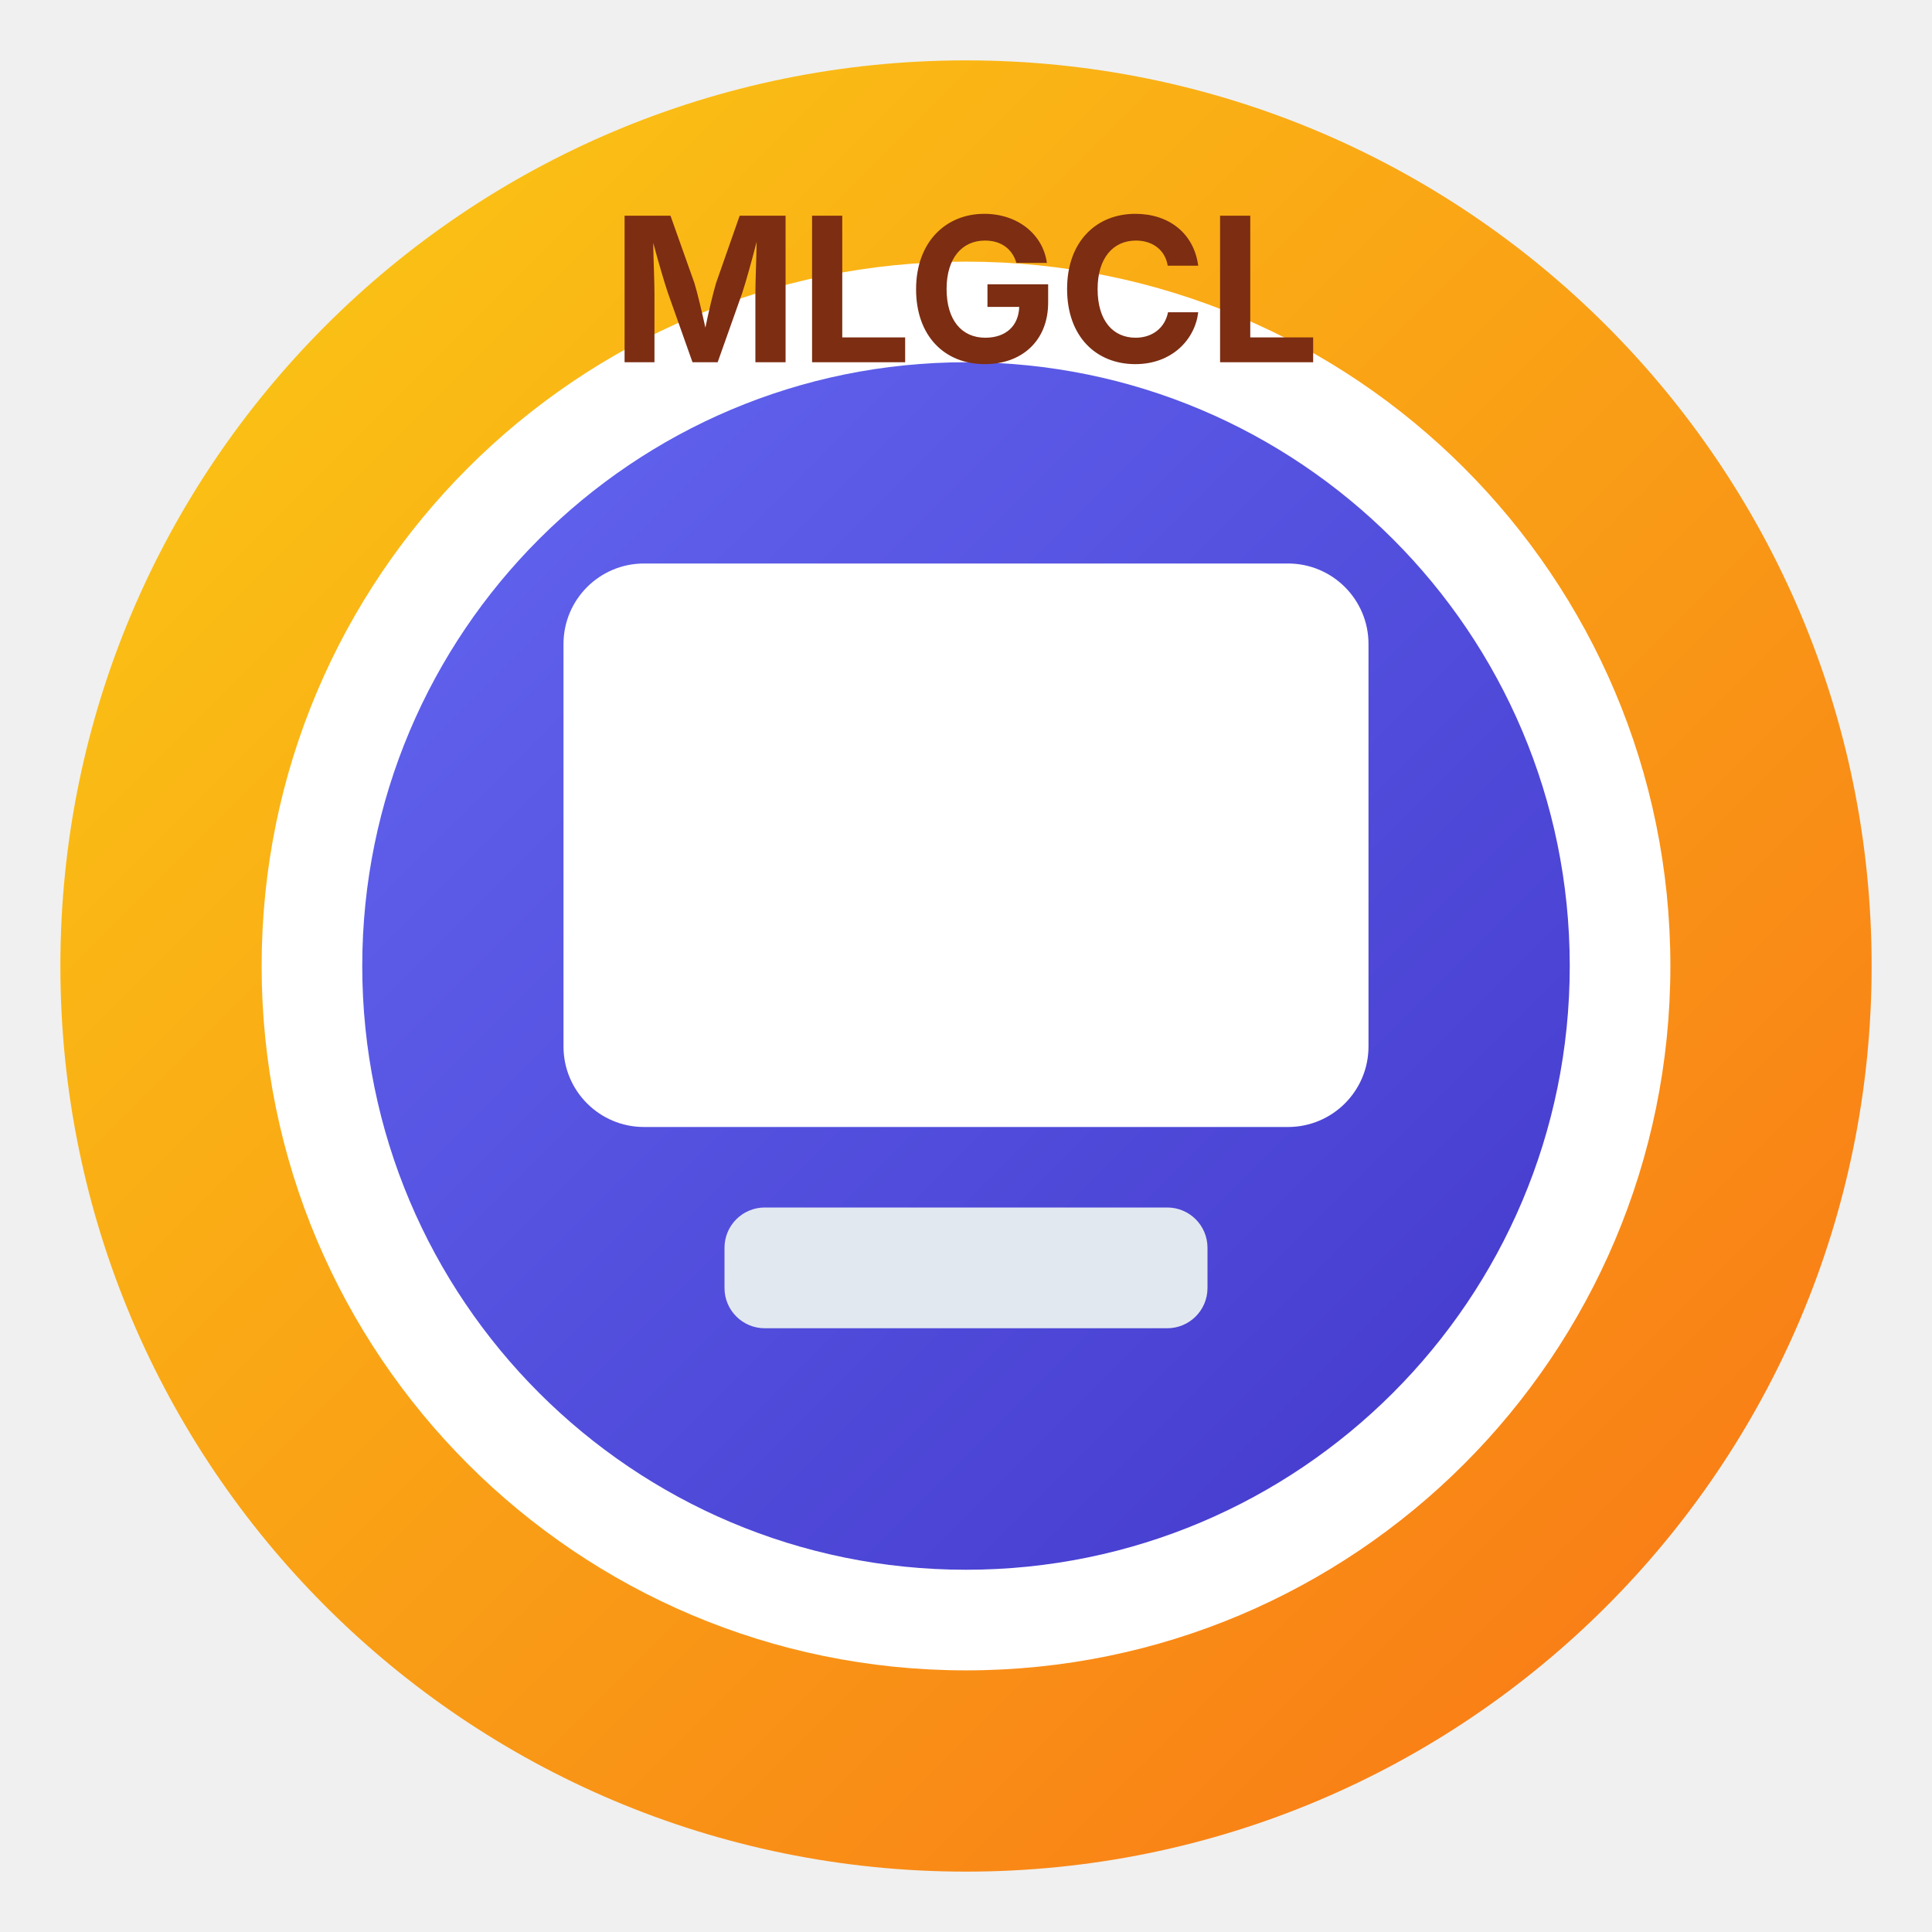
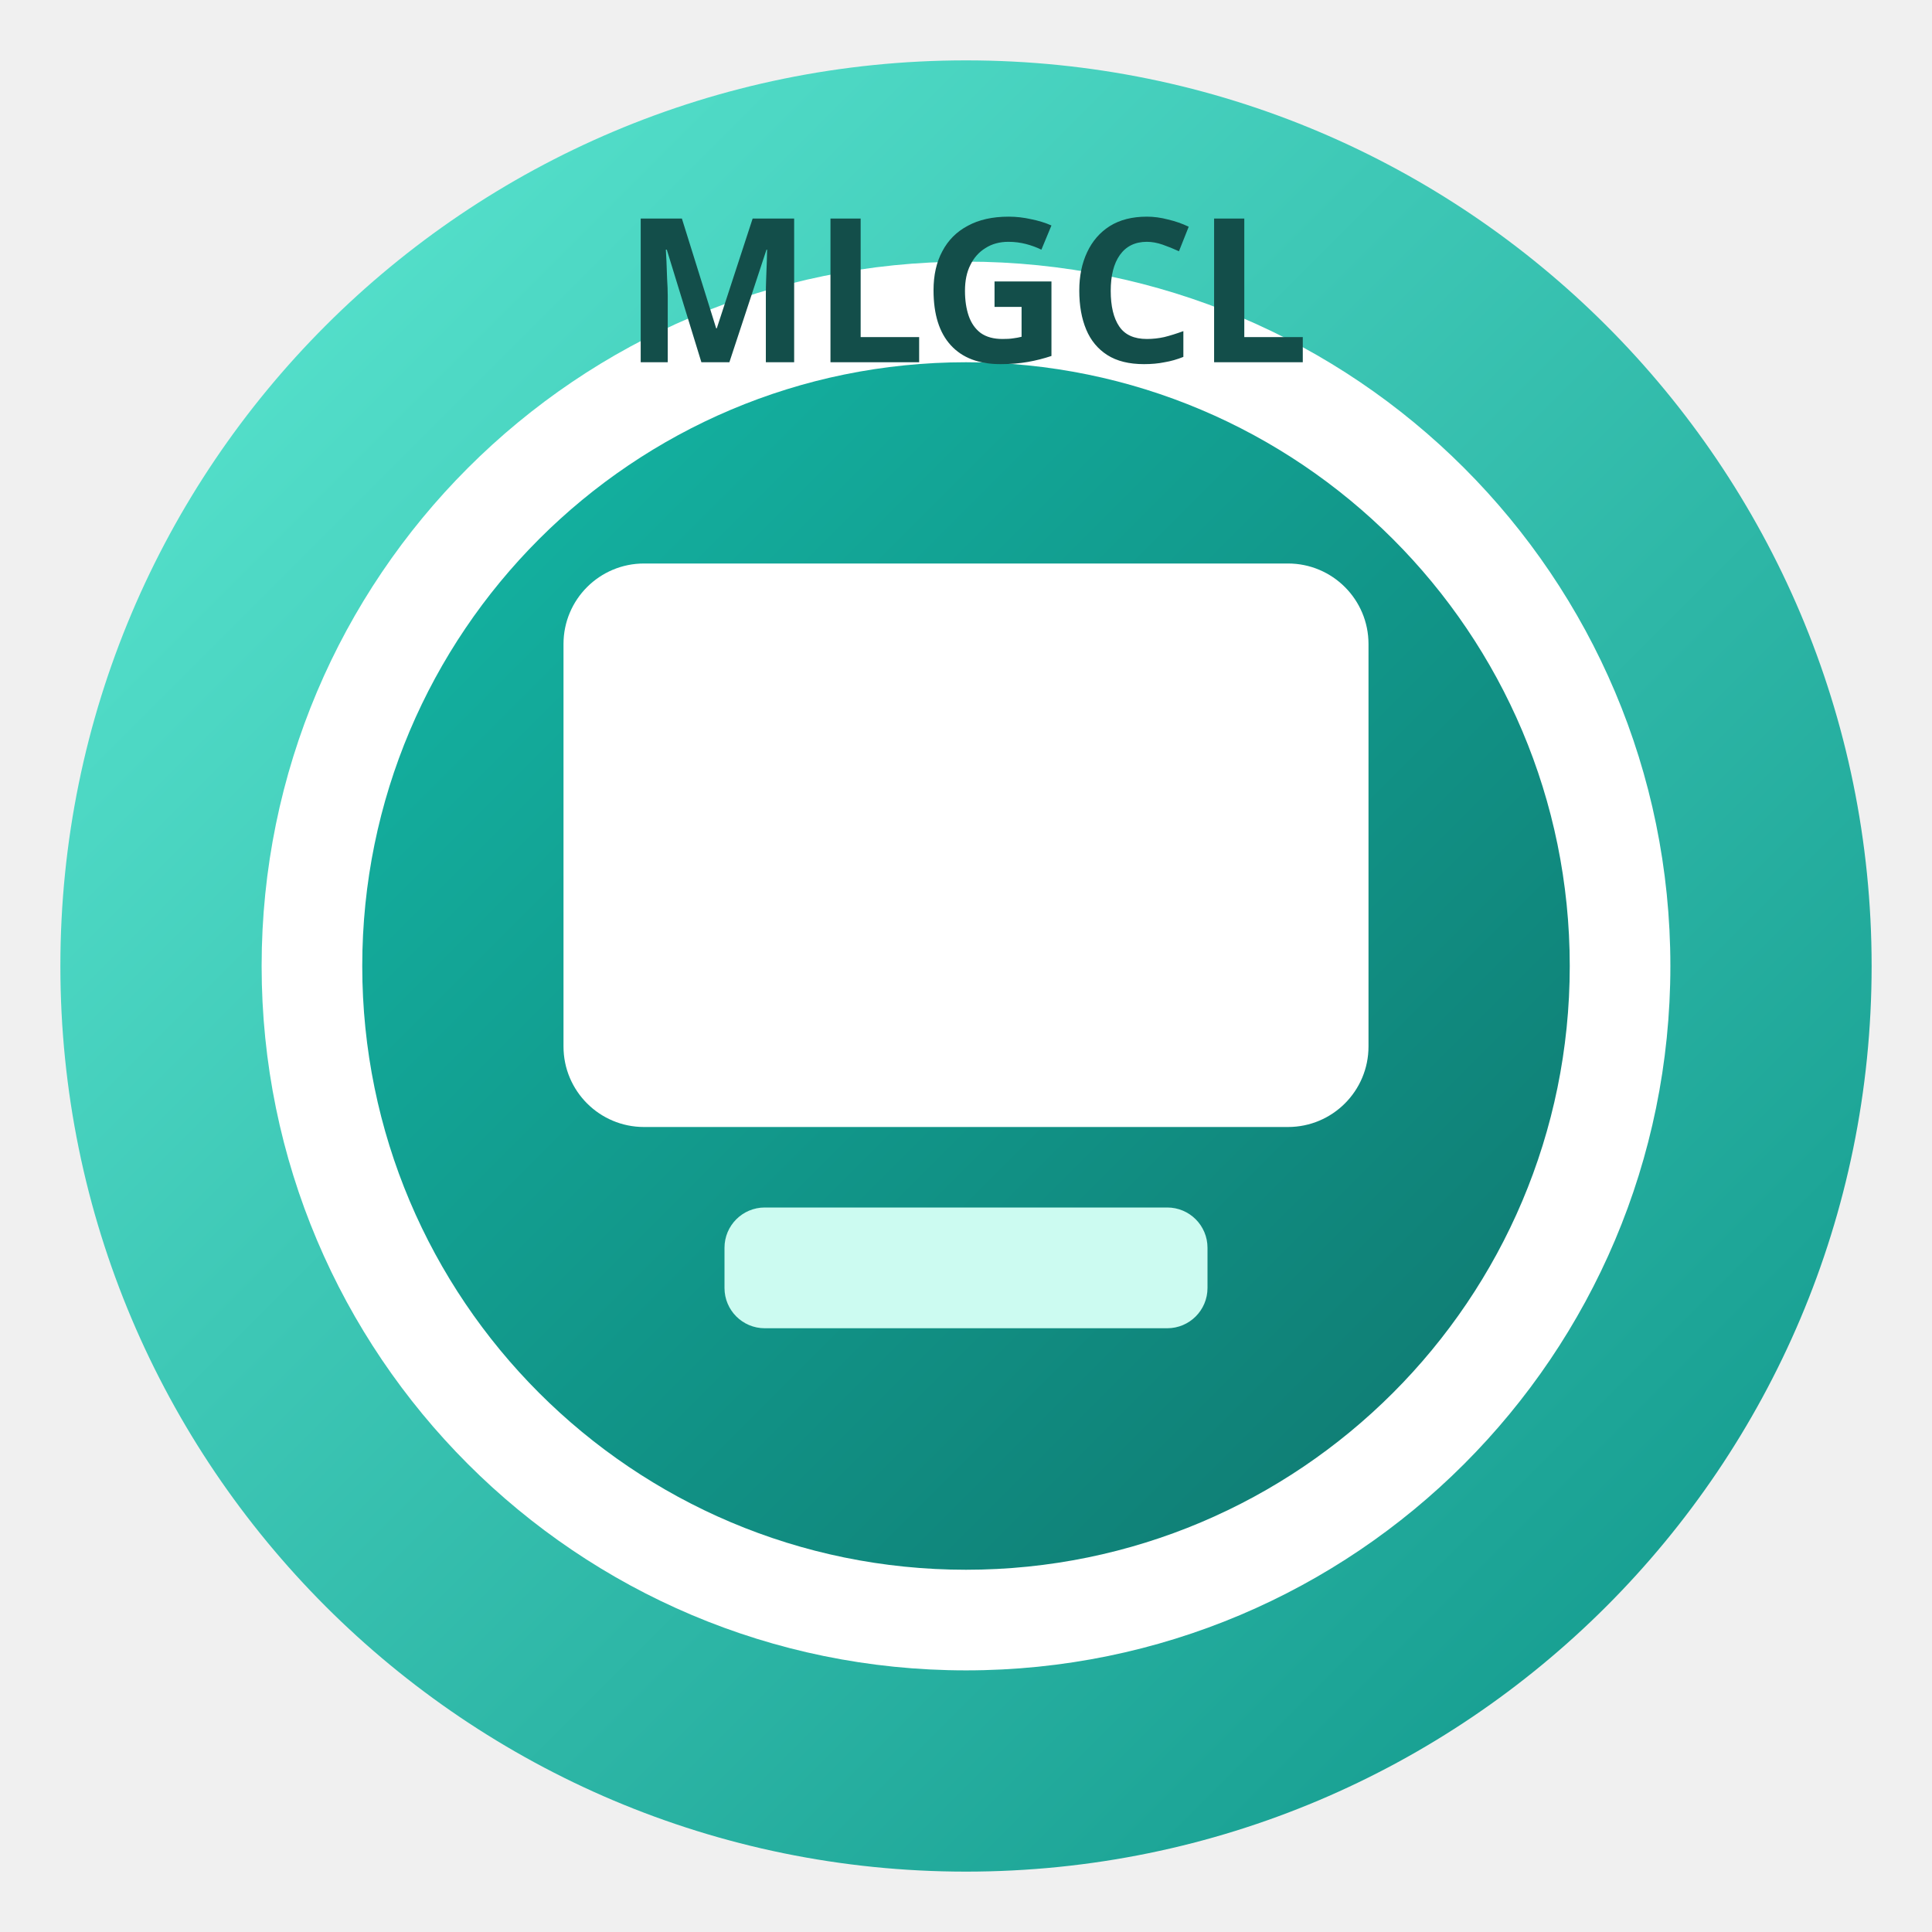
<svg xmlns="http://www.w3.org/2000/svg" viewBox="0 0 96 96" role="img" aria-label="MLGCL logo">
  <defs>
    <linearGradient id="g1" x1="0" y1="0" x2="1" y2="1">
-       <stop offset="0%" stop-color="#facc15" />
-       <stop offset="100%" stop-color="#f97316" />
+       <stop offset="0%" stop-color="#5eead4" />
+       <stop offset="100%" stop-color="#0d9488" />
    </linearGradient>
    <linearGradient id="g2" x1="0" y1="0" x2="1" y2="1">
-       <stop offset="0%" stop-color="#6366f1" />
-       <stop offset="100%" stop-color="#4338ca" />
+       <stop offset="0%" stop-color="#14b8a6" />
+       <stop offset="100%" stop-color="#0f766e" />
    </linearGradient>
  </defs>
  <circle cx="48" cy="48" r="45" fill="url(#g1)" />
  <circle cx="48" cy="48" r="35" fill="#ffffff" />
  <circle cx="48" cy="48" r="30" fill="url(#g2)" />
  <rect x="28" y="28" width="40" height="28" rx="4" fill="#ffffff" />
-   <rect x="36" y="60" width="24" height="6" rx="2" fill="#e2e8f0" />
-   <text x="48" y="18" text-anchor="middle" font-family="Inter, Arial, sans-serif" font-size="10" font-weight="700" fill="#7c2d12">MLGCL</text>
+   <rect x="36" y="60" width="24" height="6" rx="2" fill="#ccfbf1" />
+   <text x="48" y="18" text-anchor="middle" font-family="Plus Jakarta Sans, system-ui, sans-serif" font-size="10" font-weight="700" fill="#134e4a">MLGCL</text>
</svg>
